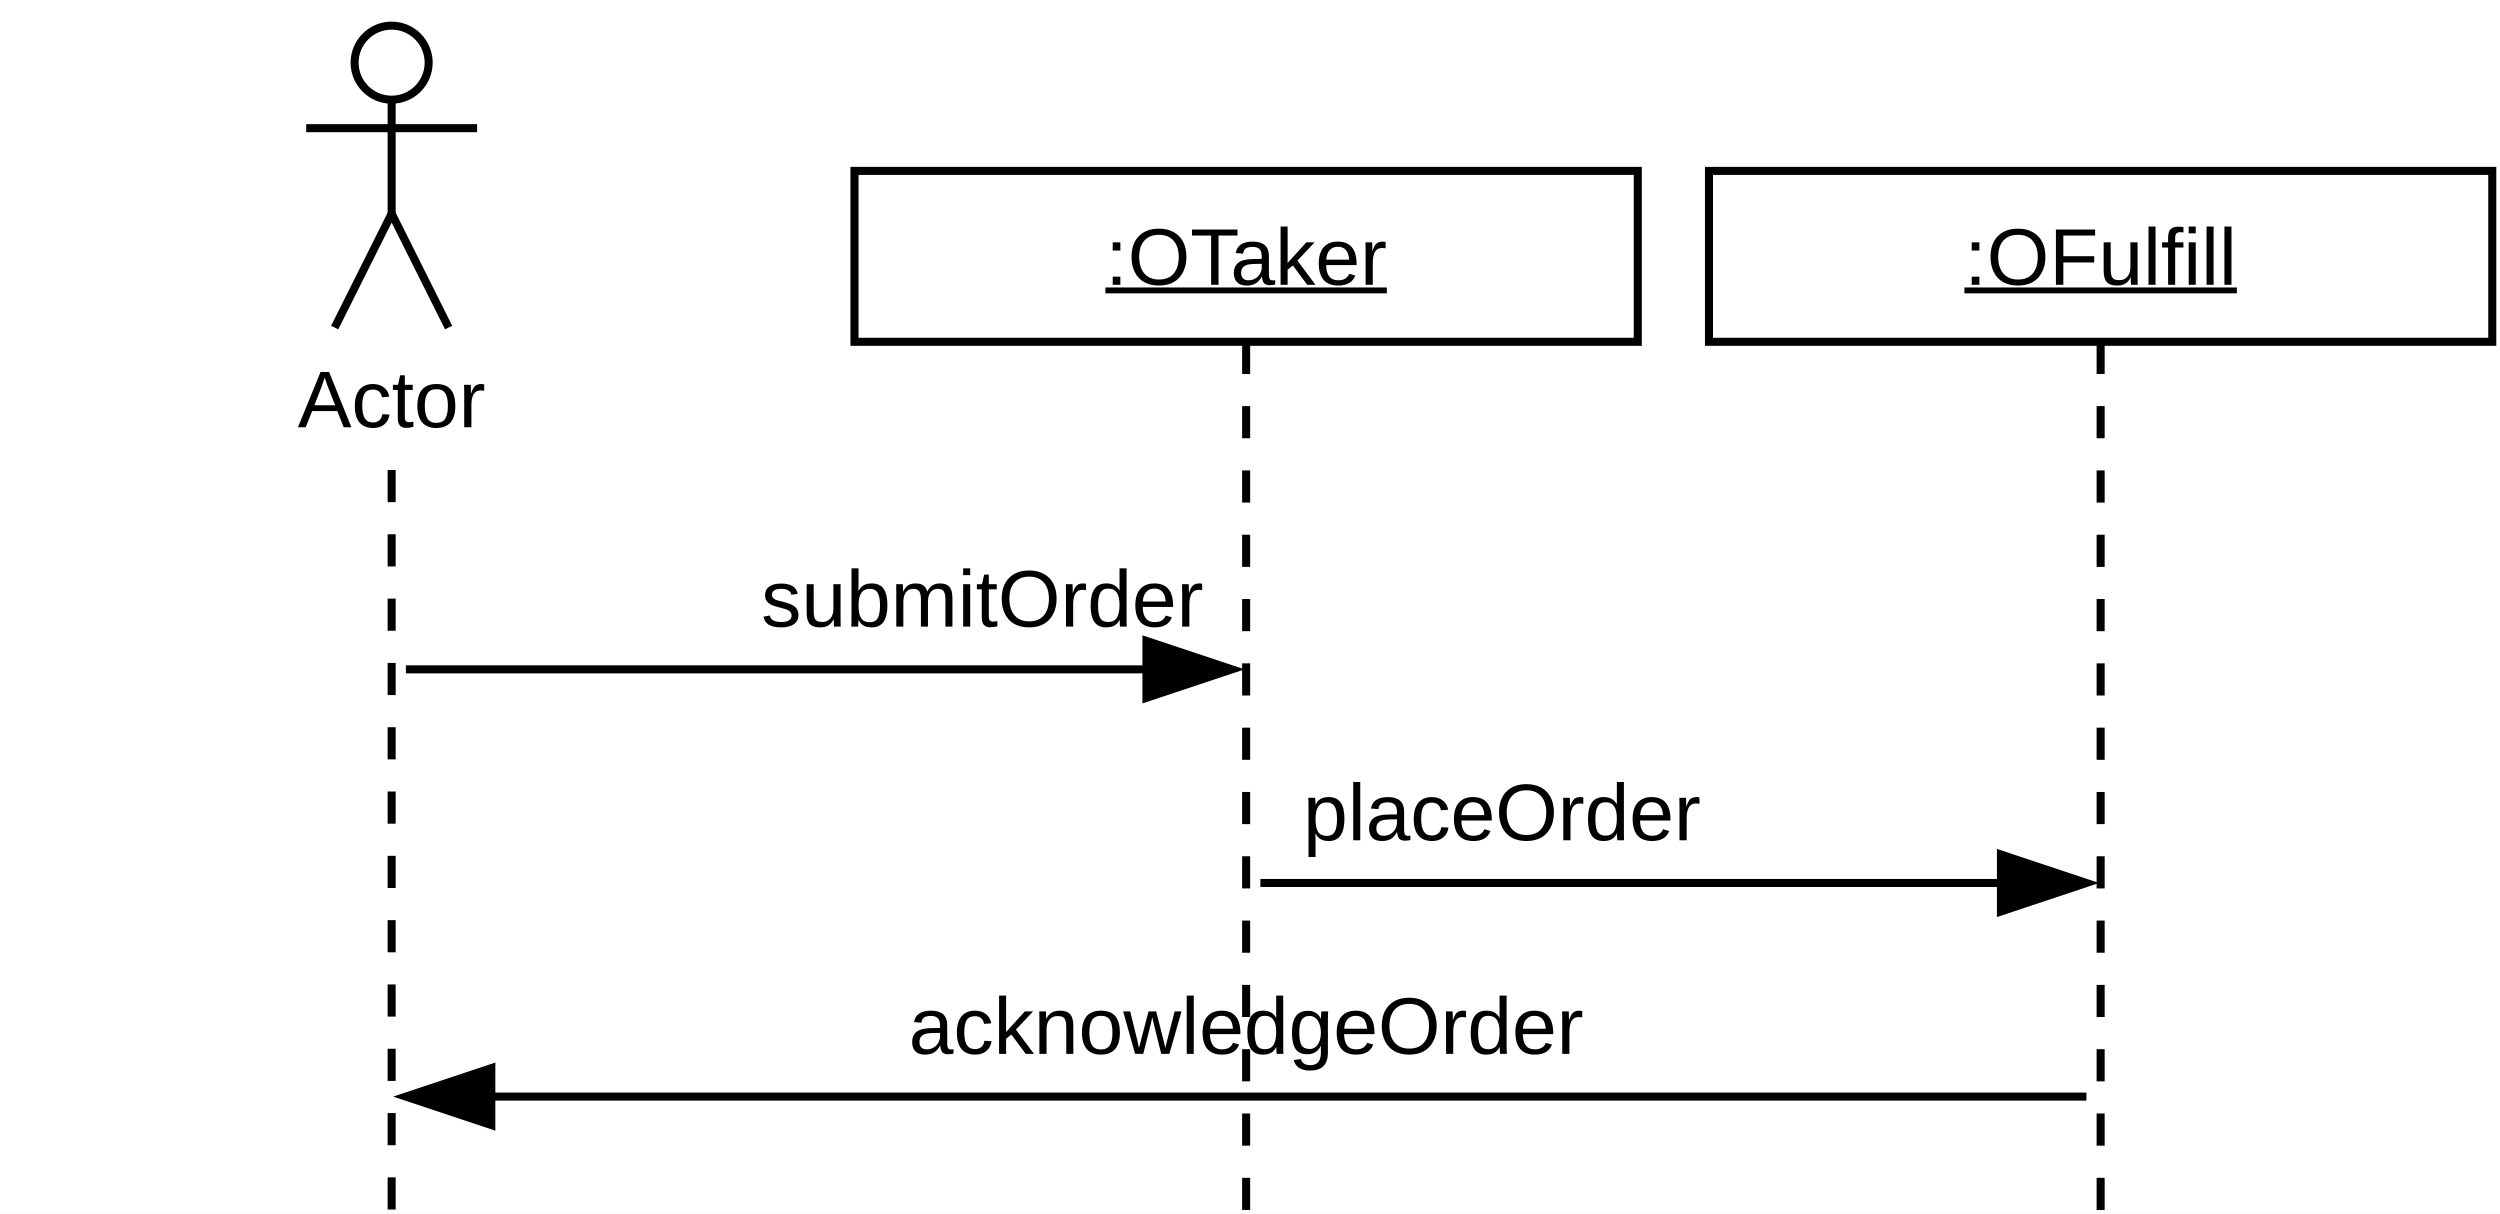
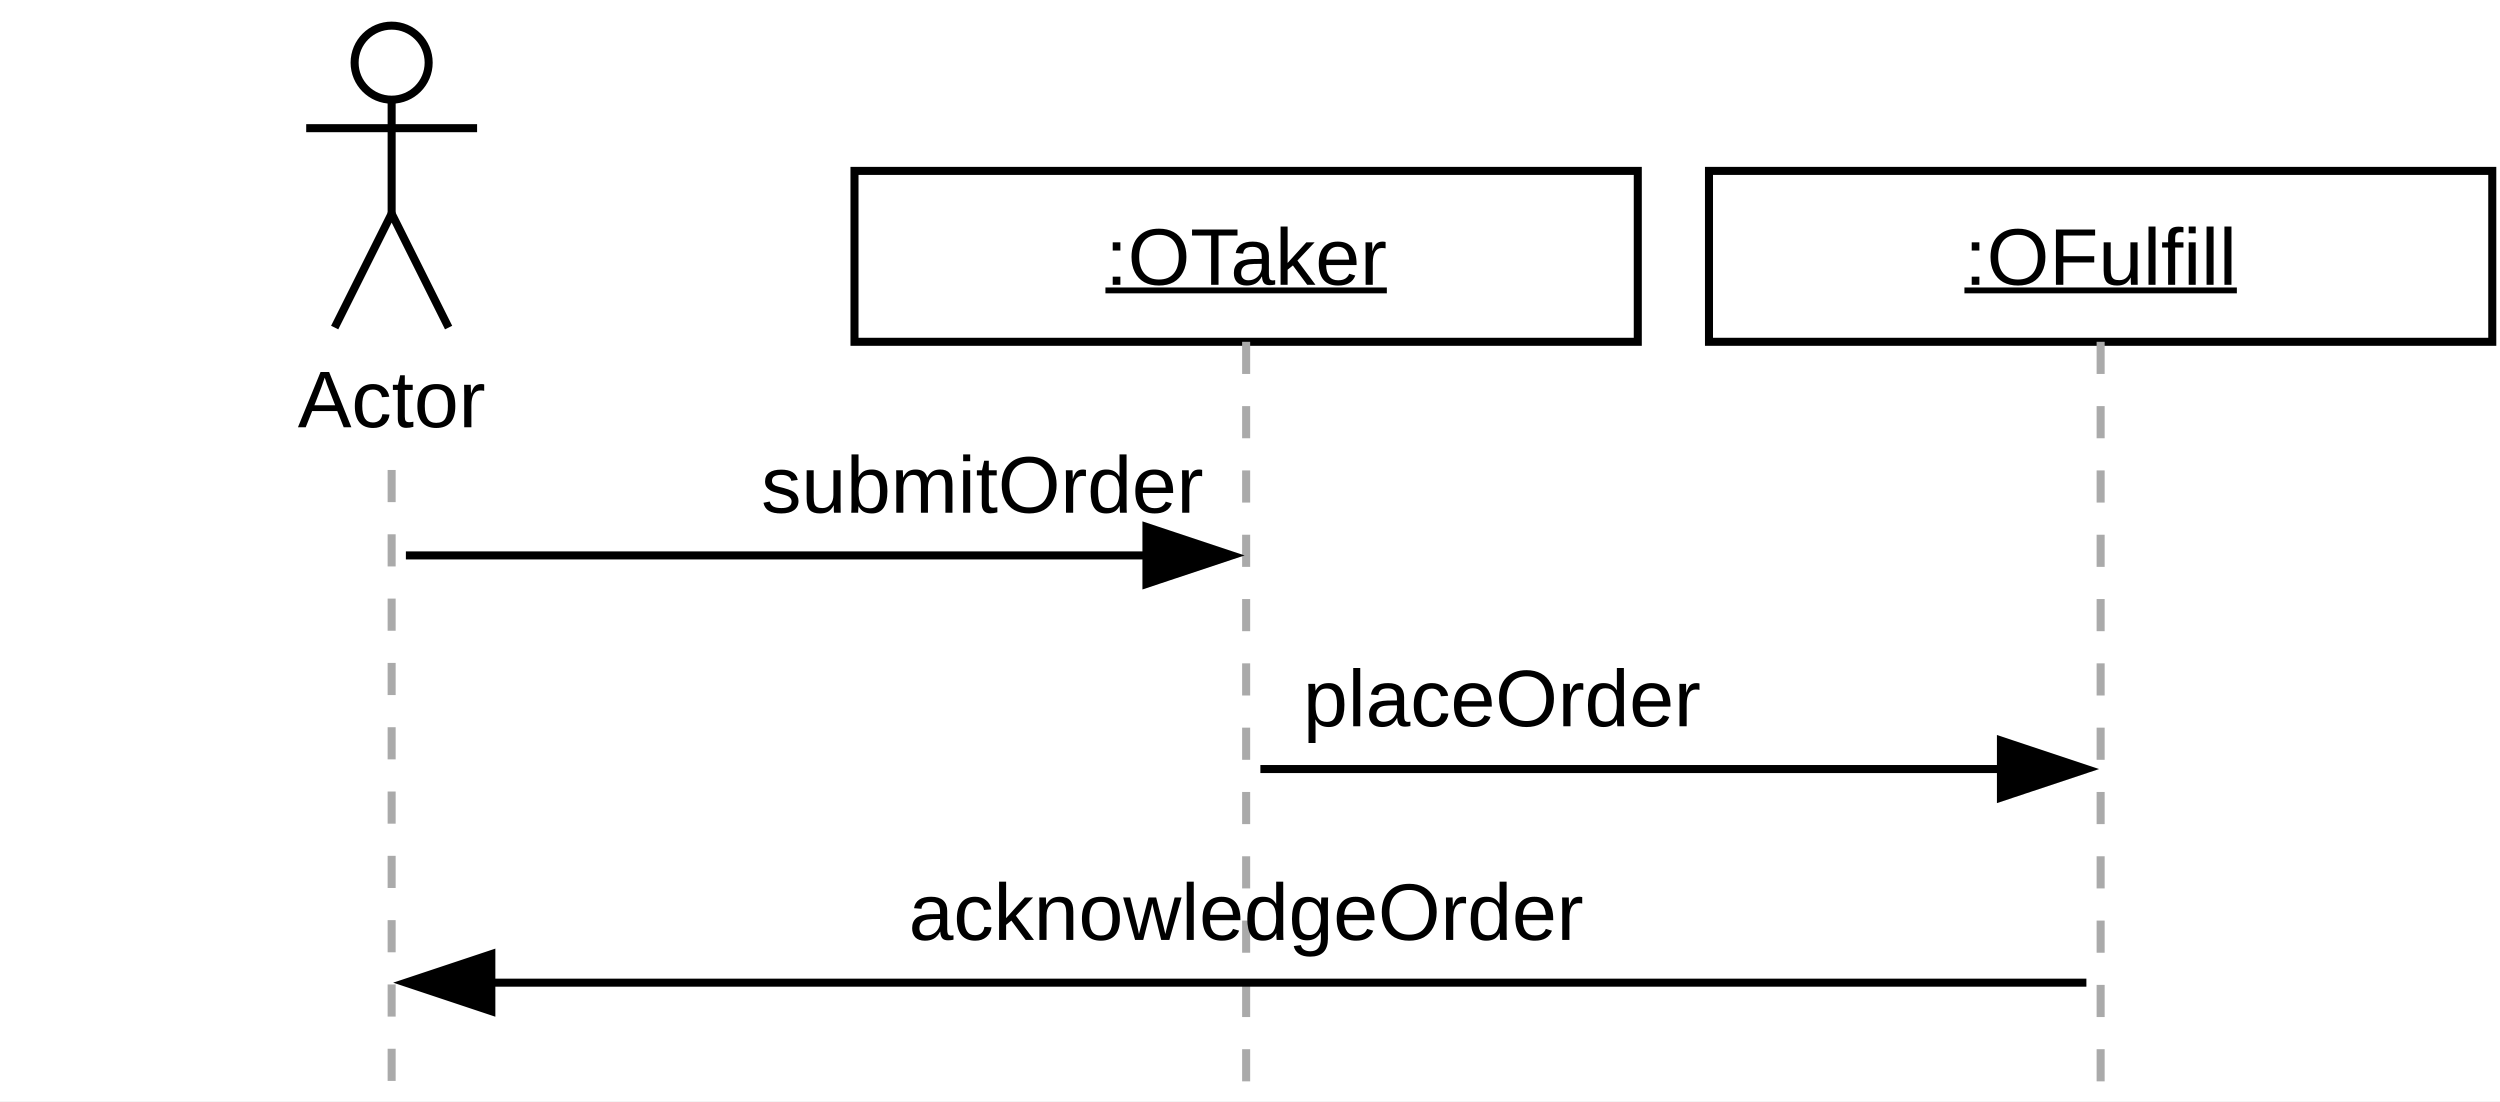
- <svg xmlns="http://www.w3.org/2000/svg" baseProfile="full" height="151px" version="1.1" width="311px">
+ <svg xmlns="http://www.w3.org/2000/svg" baseProfile="full" height="137px" version="1.1" width="311px">
  <defs />
  <g id="shapes" transform="scale(1.0)">
    <rect fill="white" height="100%" width="100%" x="0" y="0" />
    <circle cx="48.72" cy="7.795" fill="white" r="4.606" stroke="black" stroke-width="1" />
    <polyline fill="none" points="38.091,15.945 59.35,15.945" stroke="black" />
    <polyline fill="none" points="48.72,12.402 48.72,26.575" stroke="black" />
    <polyline fill="none" points="41.634,40.748 48.72,26.575 55.807,40.748" stroke="black" />
    <text fill="black" font-family="Arial, Helvetica, sans-serif" font-size="10px" text-anchor="middle" x="48.72" y="53.15">Actor</text>
    <rect fill="white" height="21.26" stroke="black" stroke-width="1" width="97.441" x="106.299" y="21.26" />
    <text fill="black" font-family="Arial, Helvetica, sans-serif" font-size="10px" text-anchor="middle" text-decoration="underline" x="155.02" y="35.433">:OTaker</text>
    <rect fill="white" height="21.26" stroke="black" stroke-width="1" width="97.441" x="212.598" y="21.26" />
    <text fill="black" font-family="Arial, Helvetica, sans-serif" font-size="10px" text-anchor="middle" text-decoration="underline" x="261.319" y="35.433">:OFulfill</text>
-     <line stroke="black" stroke-dasharray="4" stroke-width="1" x1="48.72" x2="48.72" y1="58.465" y2="150.591" />
-     <line stroke="black" stroke-dasharray="4" stroke-width="1" x1="155.02" x2="155.02" y1="42.52" y2="150.591" />
-     <line stroke="black" stroke-dasharray="4" stroke-width="1" x1="261.319" x2="261.319" y1="42.52" y2="150.591" />
-     <text fill="black" font-family="Arial, Helvetica, sans-serif" font-size="10px" text-anchor="end" x="149.705" y="77.953">submitOrder</text>
-     <line stroke="black" stroke-width="1" x1="50.492" x2="151.476" y1="83.268" y2="83.268" />
-     <polygon fill="black" points="142.618,86.811 153.248,83.268 142.618,79.724" stroke="black" />
-     <text fill="black" font-family="Arial, Helvetica, sans-serif" font-size="10px" text-anchor="start" x="162.106" y="104.528">placeOrder</text>
-     <line stroke="black" stroke-width="1" x1="156.791" x2="257.776" y1="109.843" y2="109.843" />
-     <polygon fill="black" points="248.917,113.386 259.547,109.843 248.917,106.299" stroke="black" />
-     <text fill="black" font-family="Arial, Helvetica, sans-serif" font-size="10px" text-anchor="middle" x="155.02" y="131.102">acknowledgeOrder</text>
-     <line stroke="black" stroke-width="1" x1="52.264" x2="259.547" y1="136.417" y2="136.417" />
-     <polygon fill="black" points="61.122,139.961 50.492,136.417 61.122,132.874" stroke="black" />
+     <line stroke="#aaaaaa" stroke-dasharray="4" stroke-width="1" x1="48.72" x2="48.72" y1="58.465" y2="136.417" />
+     <line stroke="#aaaaaa" stroke-dasharray="4" stroke-width="1" x1="155.02" x2="155.02" y1="42.52" y2="136.417" />
+     <line stroke="#aaaaaa" stroke-dasharray="4" stroke-width="1" x1="261.319" x2="261.319" y1="42.52" y2="136.417" />
+     <text fill="black" font-family="Arial, Helvetica, sans-serif" font-size="10px" text-anchor="end" x="149.705" y="63.78">submitOrder</text>
+     <line stroke="black" stroke-width="1" x1="50.492" x2="151.476" y1="69.094" y2="69.094" />
+     <polygon fill="black" points="142.618,72.638 153.248,69.094 142.618,65.551" stroke="black" />
+     <text fill="black" font-family="Arial, Helvetica, sans-serif" font-size="10px" text-anchor="start" x="162.106" y="90.354">placeOrder</text>
+     <line stroke="black" stroke-width="1" x1="156.791" x2="257.776" y1="95.669" y2="95.669" />
+     <polygon fill="black" points="248.917,99.213 259.547,95.669 248.917,92.126" stroke="black" />
+     <text fill="black" font-family="Arial, Helvetica, sans-serif" font-size="10px" text-anchor="middle" x="155.02" y="116.929">acknowledgeOrder</text>
+     <line stroke="black" stroke-width="1" x1="52.264" x2="259.547" y1="122.244" y2="122.244" />
+     <polygon fill="black" points="61.122,125.787 50.492,122.244 61.122,118.701" stroke="black" />
  </g>
</svg>
